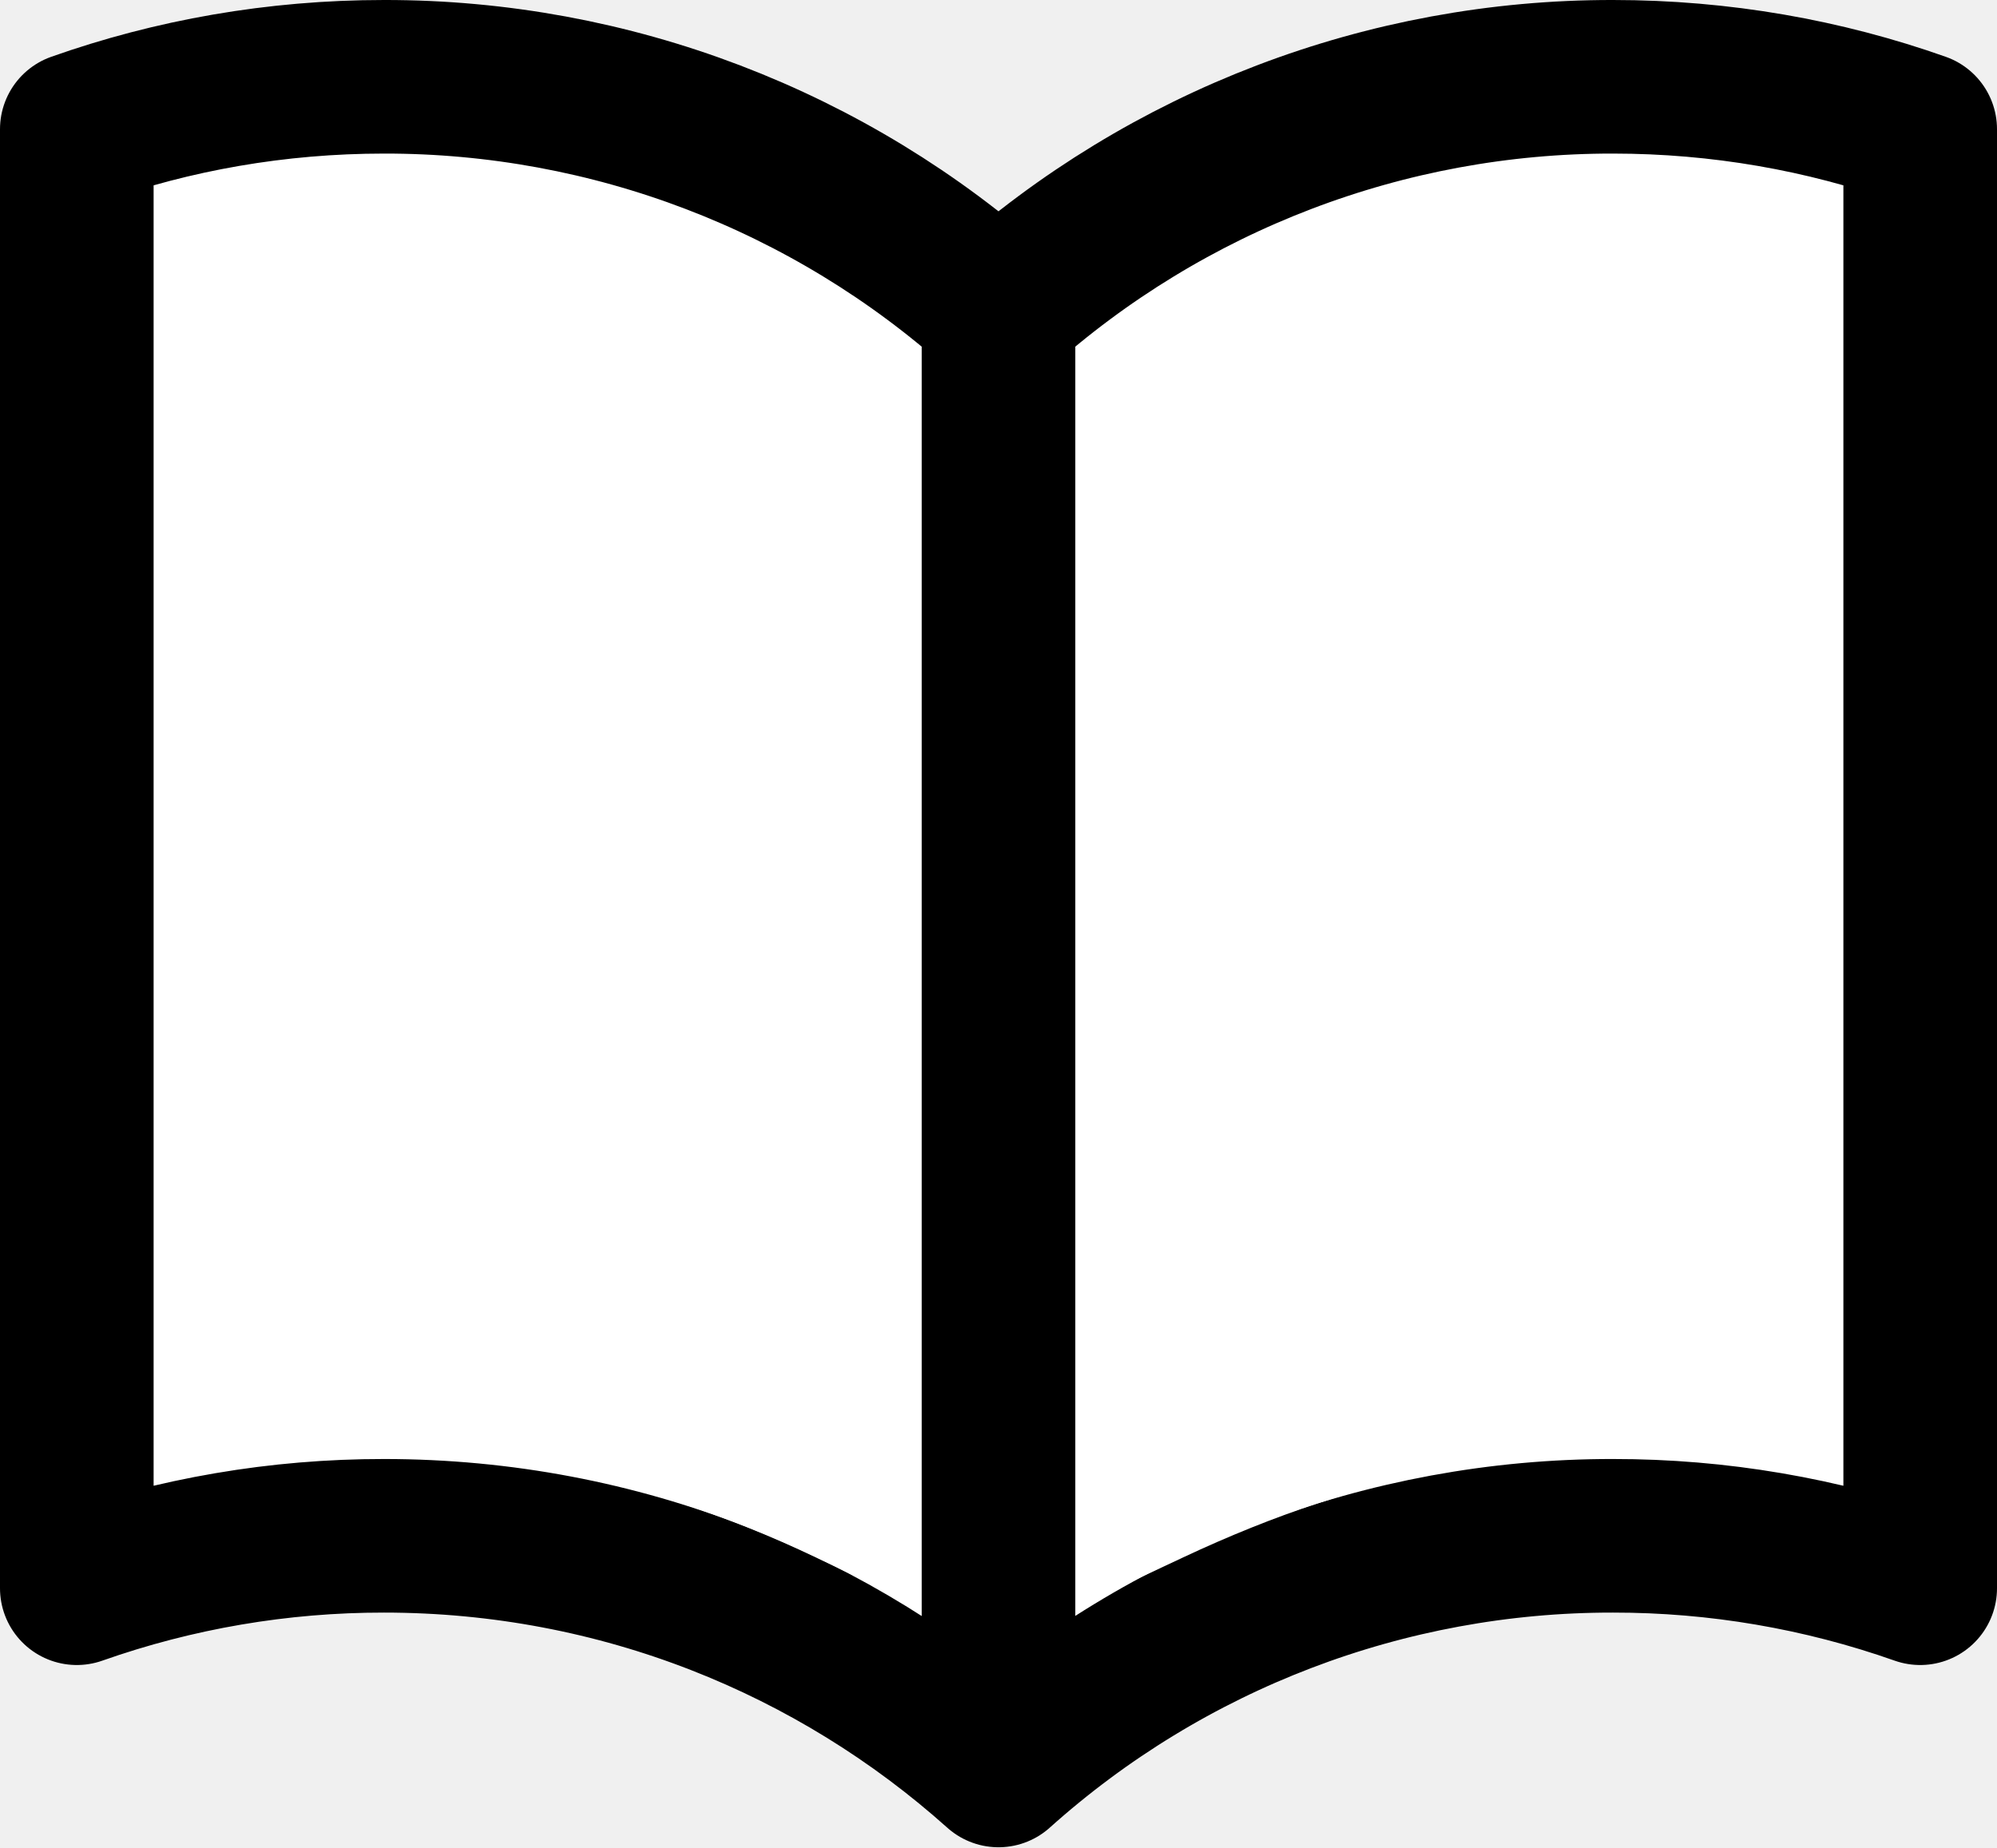
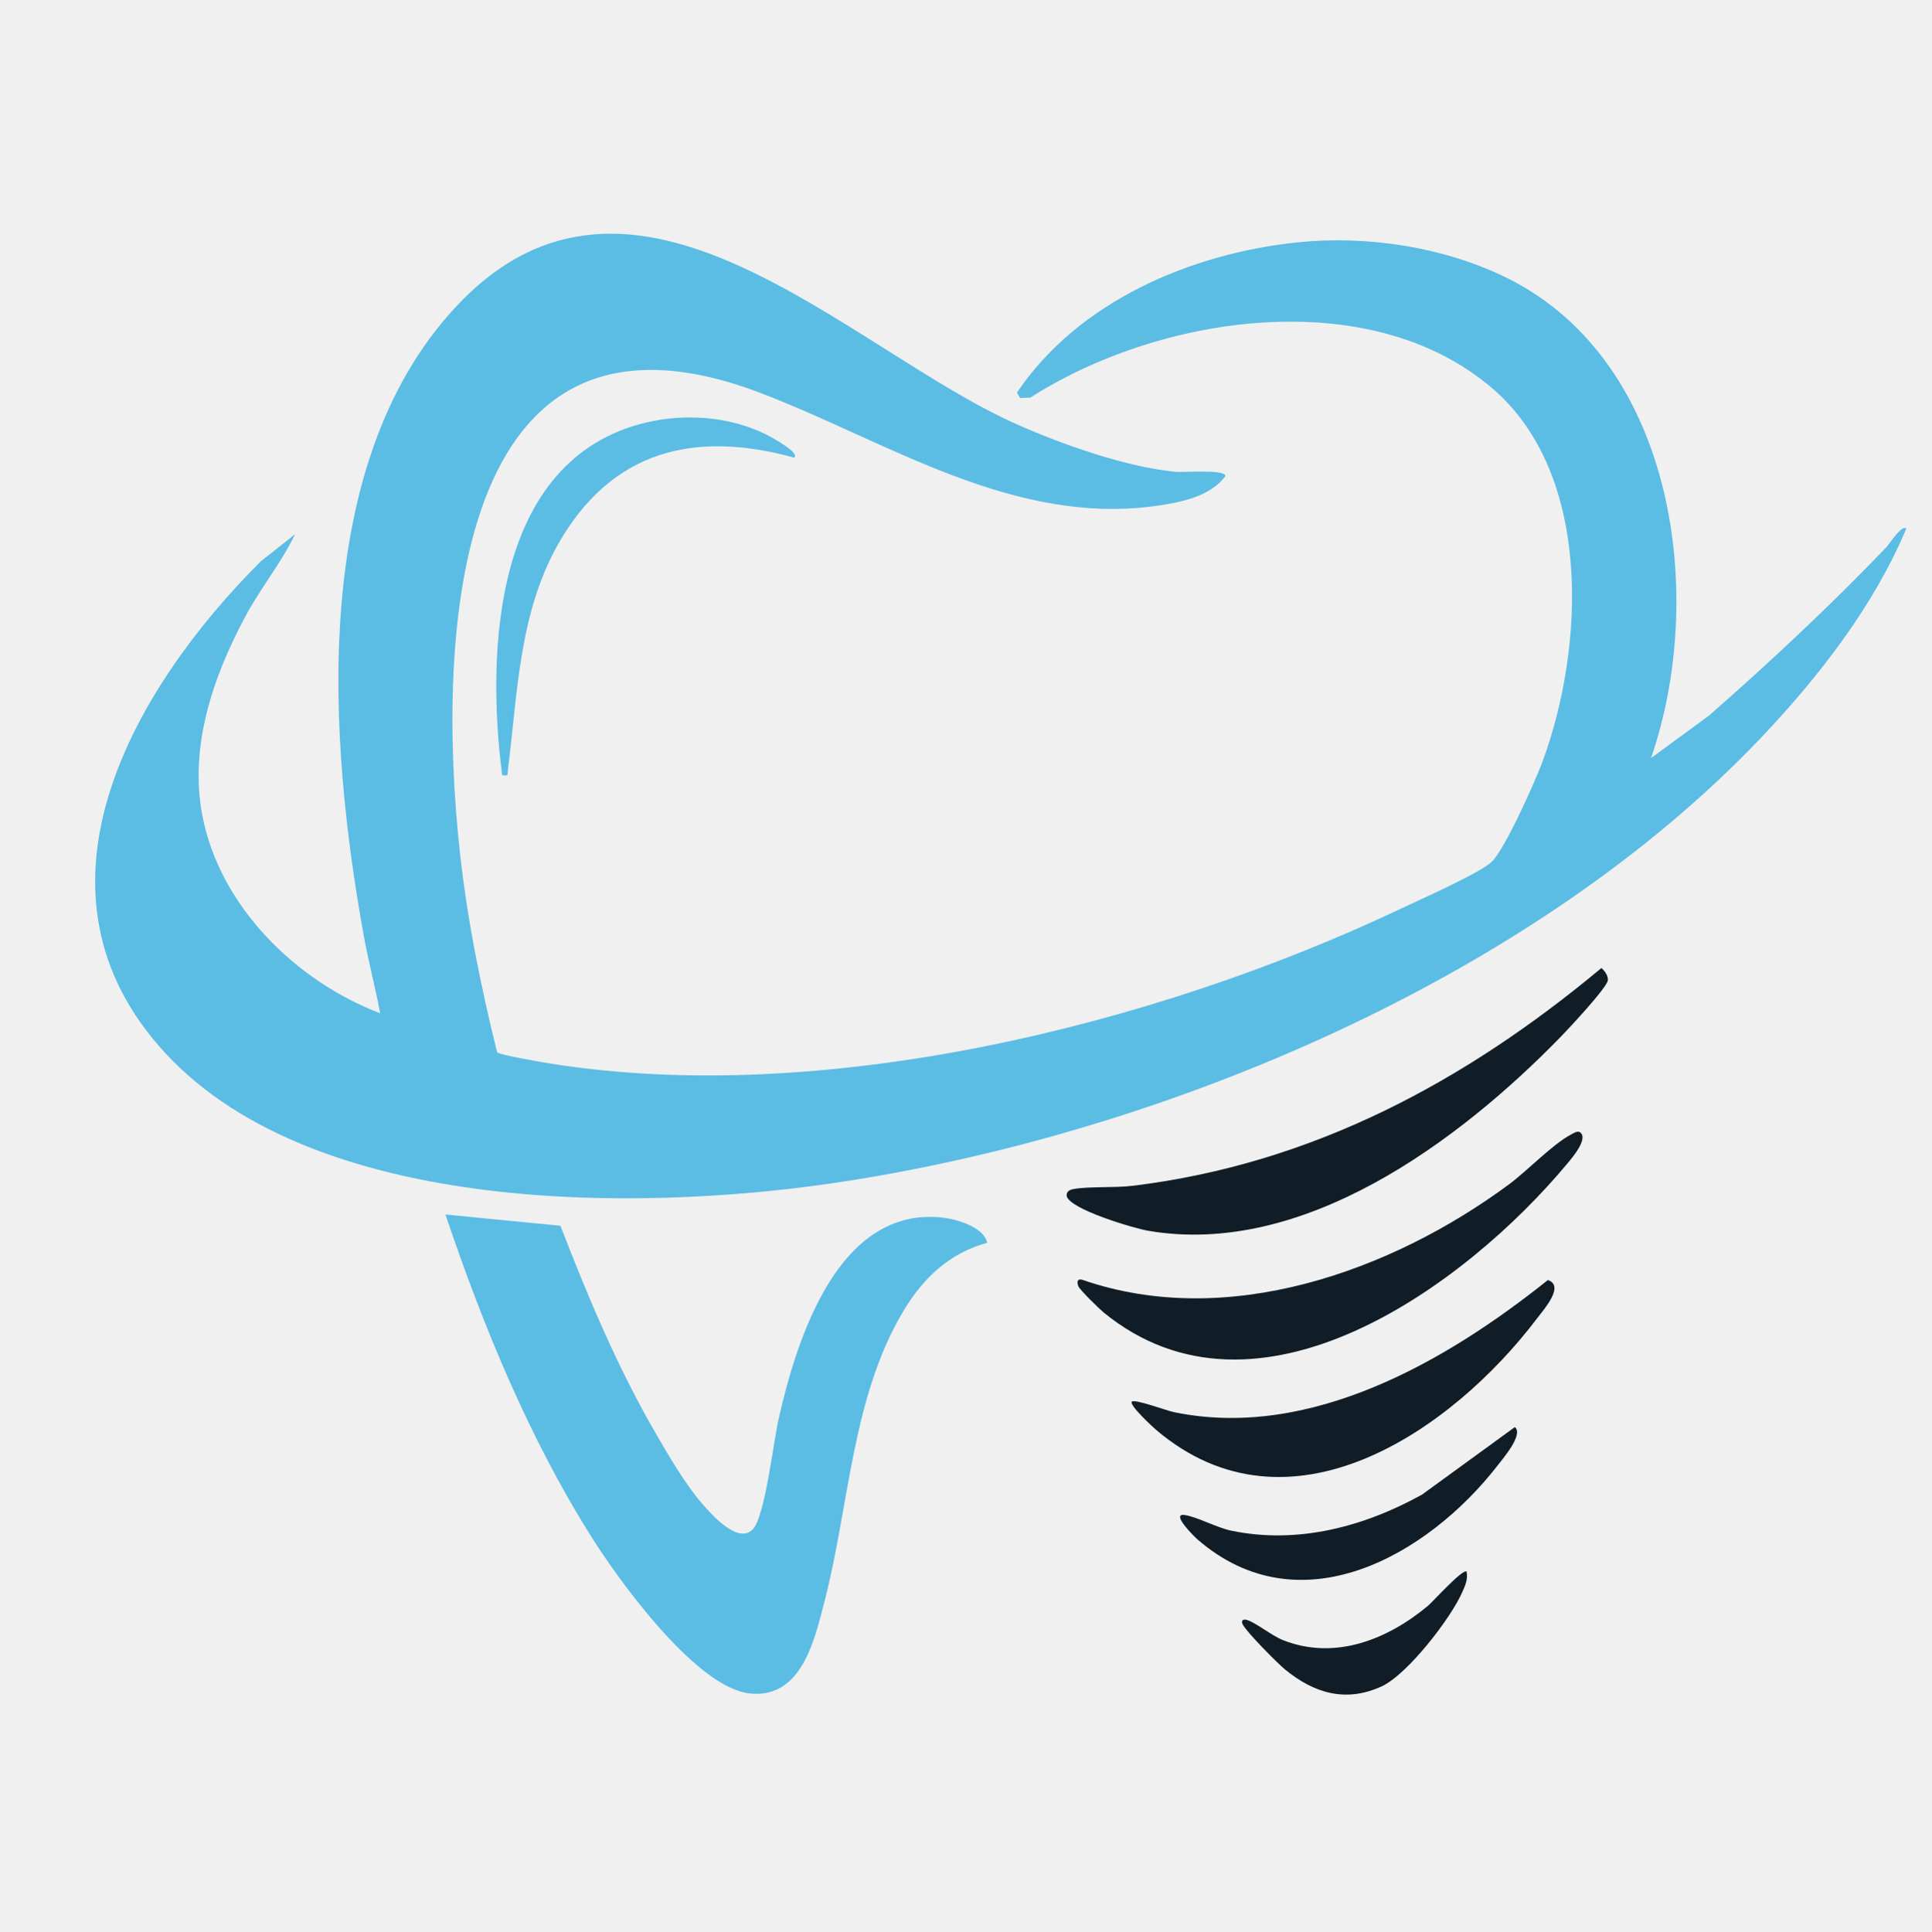
- <svg xmlns="http://www.w3.org/2000/svg" width="26" height="24.056" fill="none" stroke="currentColor" stroke-width="1.5" aria-hidden="true" data-slot="icon" preserveAspectRatio="xMidYMid" viewBox="0 0 19.5 18.042">
-   <path stroke-linecap="round" stroke-linejoin="round" d="M9.75 3.042a8.967 8.967 0 0 0-6-2.292c-1.052 0-2.062.18-3 .512V15.512a8.987 8.987 0 0 1 3-.512c2.305 0 4.408.867 6 2.292m0-14.25a8.966 8.966 0 0 1 6-2.292c1.052 0 2.062.18 3 .512V15.512a8.987 8.987 0 0 0-3-.512 8.967 8.967 0 0 0-6 2.292m0-14.25V17.292" style="display:inline;fill:#fff" />
-   <path stroke="none" d="M7.964 15.21c-1.724-.823-3.448-1.128-5.217-.923-.565.066-1.062.141-1.105.168-.043.027-.078-2.808-.078-6.3V1.808l.576-.116c.925-.186 2.607-.144 3.581.09.976.234 2.325.863 2.888 1.346l.384.33-.028 6.108-.028 6.108ZM10.513 9.558V3.416l.48-.367c.678-.518 1.819-1.036 2.8-1.271.96-.23 2.648-.271 3.567-.087l.576.116v6.348c0 3.491-.035 6.326-.078 6.3-.043-.027-.54-.102-1.105-.168-1.785-.208-3.402.08-5.198.923l-1.042.489z" style="fill:#fff;stroke:#000;stroke-width:0;stroke-linecap:round;stroke-linejoin:round;stroke-dasharray:none;paint-order:stroke fill markers" />
+ <svg xmlns="http://www.w3.org/2000/svg" viewBox="499.46 5228.48 153.04 153.04">
+   <style>.d{fill:#101d26}@media (prefers-color-scheme:dark){.d{fill:#fff}}</style>
+   <path d="M 31.854 64.869 C 32.025 65.076 35.422 65.657 36.027 65.754 C 57.607 69.224 83.915 62.752 103.44 53.505 C 104.978 52.777 109.607 50.727 110.64 49.805 C 111.677 48.878 114.128 43.378 114.696 41.841 C 118.032 32.813 118.677 19.061 110.709 12.245 C 100.926 3.876 84.252 6.488 74.123 12.983 L 73.295 13.021 L 73.051 12.589 C 77.91 5.368 86.838 1.557 95.311 0.682 C 100.819 0.113 107.014 1.069 111.983 3.559 C 125.214 10.191 127.725 28.738 123.295 41.558 L 127.897 38.184 C 132.753 33.924 137.486 29.501 141.958 24.832 C 142.175 24.607 143.18 23.01 143.525 23.368 C 140.964 29.476 136.62 35.082 132.068 39.882 C 113.928 59.015 84.503 71.379 58.63 75.217 C 42.598 77.593 16.64 77.708 5.048 64.366 C -6.035 51.611 3.168 35.89 13.143 25.947 L 15.842 23.817 C 14.737 26.111 13.106 28.079 11.905 30.325 C 9.344 35.108 7.444 40.619 8.492 46.099 C 9.87 53.307 15.911 59.239 22.586 61.776 C 22.212 59.76 21.677 57.773 21.309 55.753 C 18.467 40.157 16.909 18.383 28.541 5.843 C 42.605 -9.32 59.611 9.133 73.015 15.094 C 76.647 16.71 81.697 18.497 85.646 18.871 C 86.223 18.926 89.583 18.648 89.571 19.211 C 88.381 20.798 86.155 21.264 84.266 21.542 C 72.794 23.23 62.827 16.484 52.769 12.636 C 28.033 3.172 27.115 32.455 28.884 48.859 C 29.464 54.241 30.552 59.633 31.854 64.869" fill="#5bbce4" transform="matrix(1 0 0 1 507 5246.999)" />
+   <path d="M 72.108 83.932 C 69.124 84.735 67.028 86.727 65.474 89.322 C 61.385 96.144 61.181 104.723 59.23 112.285 C 58.429 115.39 57.416 120.04 53.338 119.65 C 49.09 119.244 42.955 110.74 40.769 107.276 C 35.799 99.401 32.147 90.497 29.174 81.69 L 38.285 82.58 C 40.448 88.17 42.77 93.713 45.77 98.911 C 46.819 100.73 48.153 103.029 49.515 104.602 C 50.28 105.487 52.399 107.883 53.552 106.609 C 54.509 105.551 55.165 99.698 55.583 97.858 C 57.019 91.54 60.309 80.983 68.6 81.937 C 69.693 82.063 71.849 82.684 72.108 83.932" fill="#5bbce4" transform="matrix(1 0 0 1 505.5842 5243.035)" />
+   <path d="M 123.291 61.16 C 123.554 61.382 123.838 61.777 123.802 62.128 C 123.745 62.713 120.672 65.991 120.027 66.653 C 111.942 74.942 99.649 84.081 87.378 81.983 C 86.246 81.79 81.154 80.282 80.916 79.228 C 80.882 78.855 81.161 78.729 81.477 78.673 C 82.702 78.454 84.701 78.593 86.165 78.415 C 100.357 76.686 112.48 70.177 123.291 61.16" class="d" transform="matrix(1 0 0 1 503.0733 5244.031)" />
+   <path d="M 121.644 74.841 C 122.335 75.332 120.99 76.889 120.637 77.313 C 112.554 87.017 96.048 99.082 83.877 89.106 C 83.536 88.827 82.005 87.33 81.891 87.048 C 81.774 86.759 81.75 86.418 82.188 86.523 C 93.662 90.51 106.658 85.878 116.002 78.972 C 117.407 77.935 119.476 75.789 120.853 75.058 C 121.06 74.949 121.425 74.685 121.644 74.841" class="d" transform="matrix(1 0 0 1 503.0293 5243.37)" />
+   <path d="M 86.348 96.78 C 86.586 96.563 89.142 97.506 89.668 97.615 C 100.433 99.845 111.241 93.603 119.312 87.147 C 120.662 87.605 119.017 89.444 118.485 90.146 C 111.662 99.174 98.784 107.968 88.264 99.018 C 88.001 98.795 86.08 97.022 86.348 96.78" class="d" transform="matrix(1 0 0 1 502.8107 5242.77)" />
+   <path d="M 57.027 18.492 C 49.06 16.28 42.512 17.962 38.332 25.306 C 35.196 30.815 35.096 37.175 34.322 43.315 C 34.272 43.722 34.41 43.682 33.876 43.652 C 32.588 33.684 33.238 18.683 45.163 15.734 C 48.63 14.877 52.669 15.26 55.747 17.19 C 55.969 17.329 57.378 18.147 57.027 18.492" fill="#5bbce4" transform="matrix(1 0 0 1 505.3788 5246.257)" />
+   <path d="M 116.888 99.396 C 117.61 99.96 115.949 101.886 115.535 102.421 C 109.999 109.572 99.85 115.371 91.71 108.269 C 91.487 108.074 89.613 106.223 90.696 106.359 C 91.666 106.482 93.24 107.357 94.404 107.6 C 99.669 108.699 104.935 107.294 109.54 104.741 L 116.888 99.396 Z" class="d" transform="matrix(1 0 0 1 502.6147 5242.176)" />
+   <path d="M 113.317 111.435 C 113.423 112.067 113.227 112.471 112.992 113.016 C 112.093 115.101 108.63 119.59 106.574 120.53 C 103.733 121.83 101.218 121.062 98.929 119.186 C 98.323 118.69 95.81 116.153 95.562 115.586 C 95.44 115.309 95.608 115.173 95.892 115.256 C 96.621 115.467 97.853 116.5 98.779 116.865 C 102.895 118.486 107.064 116.805 110.277 114.123 C 110.612 113.843 113.054 111.136 113.317 111.435" class="d" transform="matrix(1 0 0 1 502.3643 5241.593)" />
</svg>
